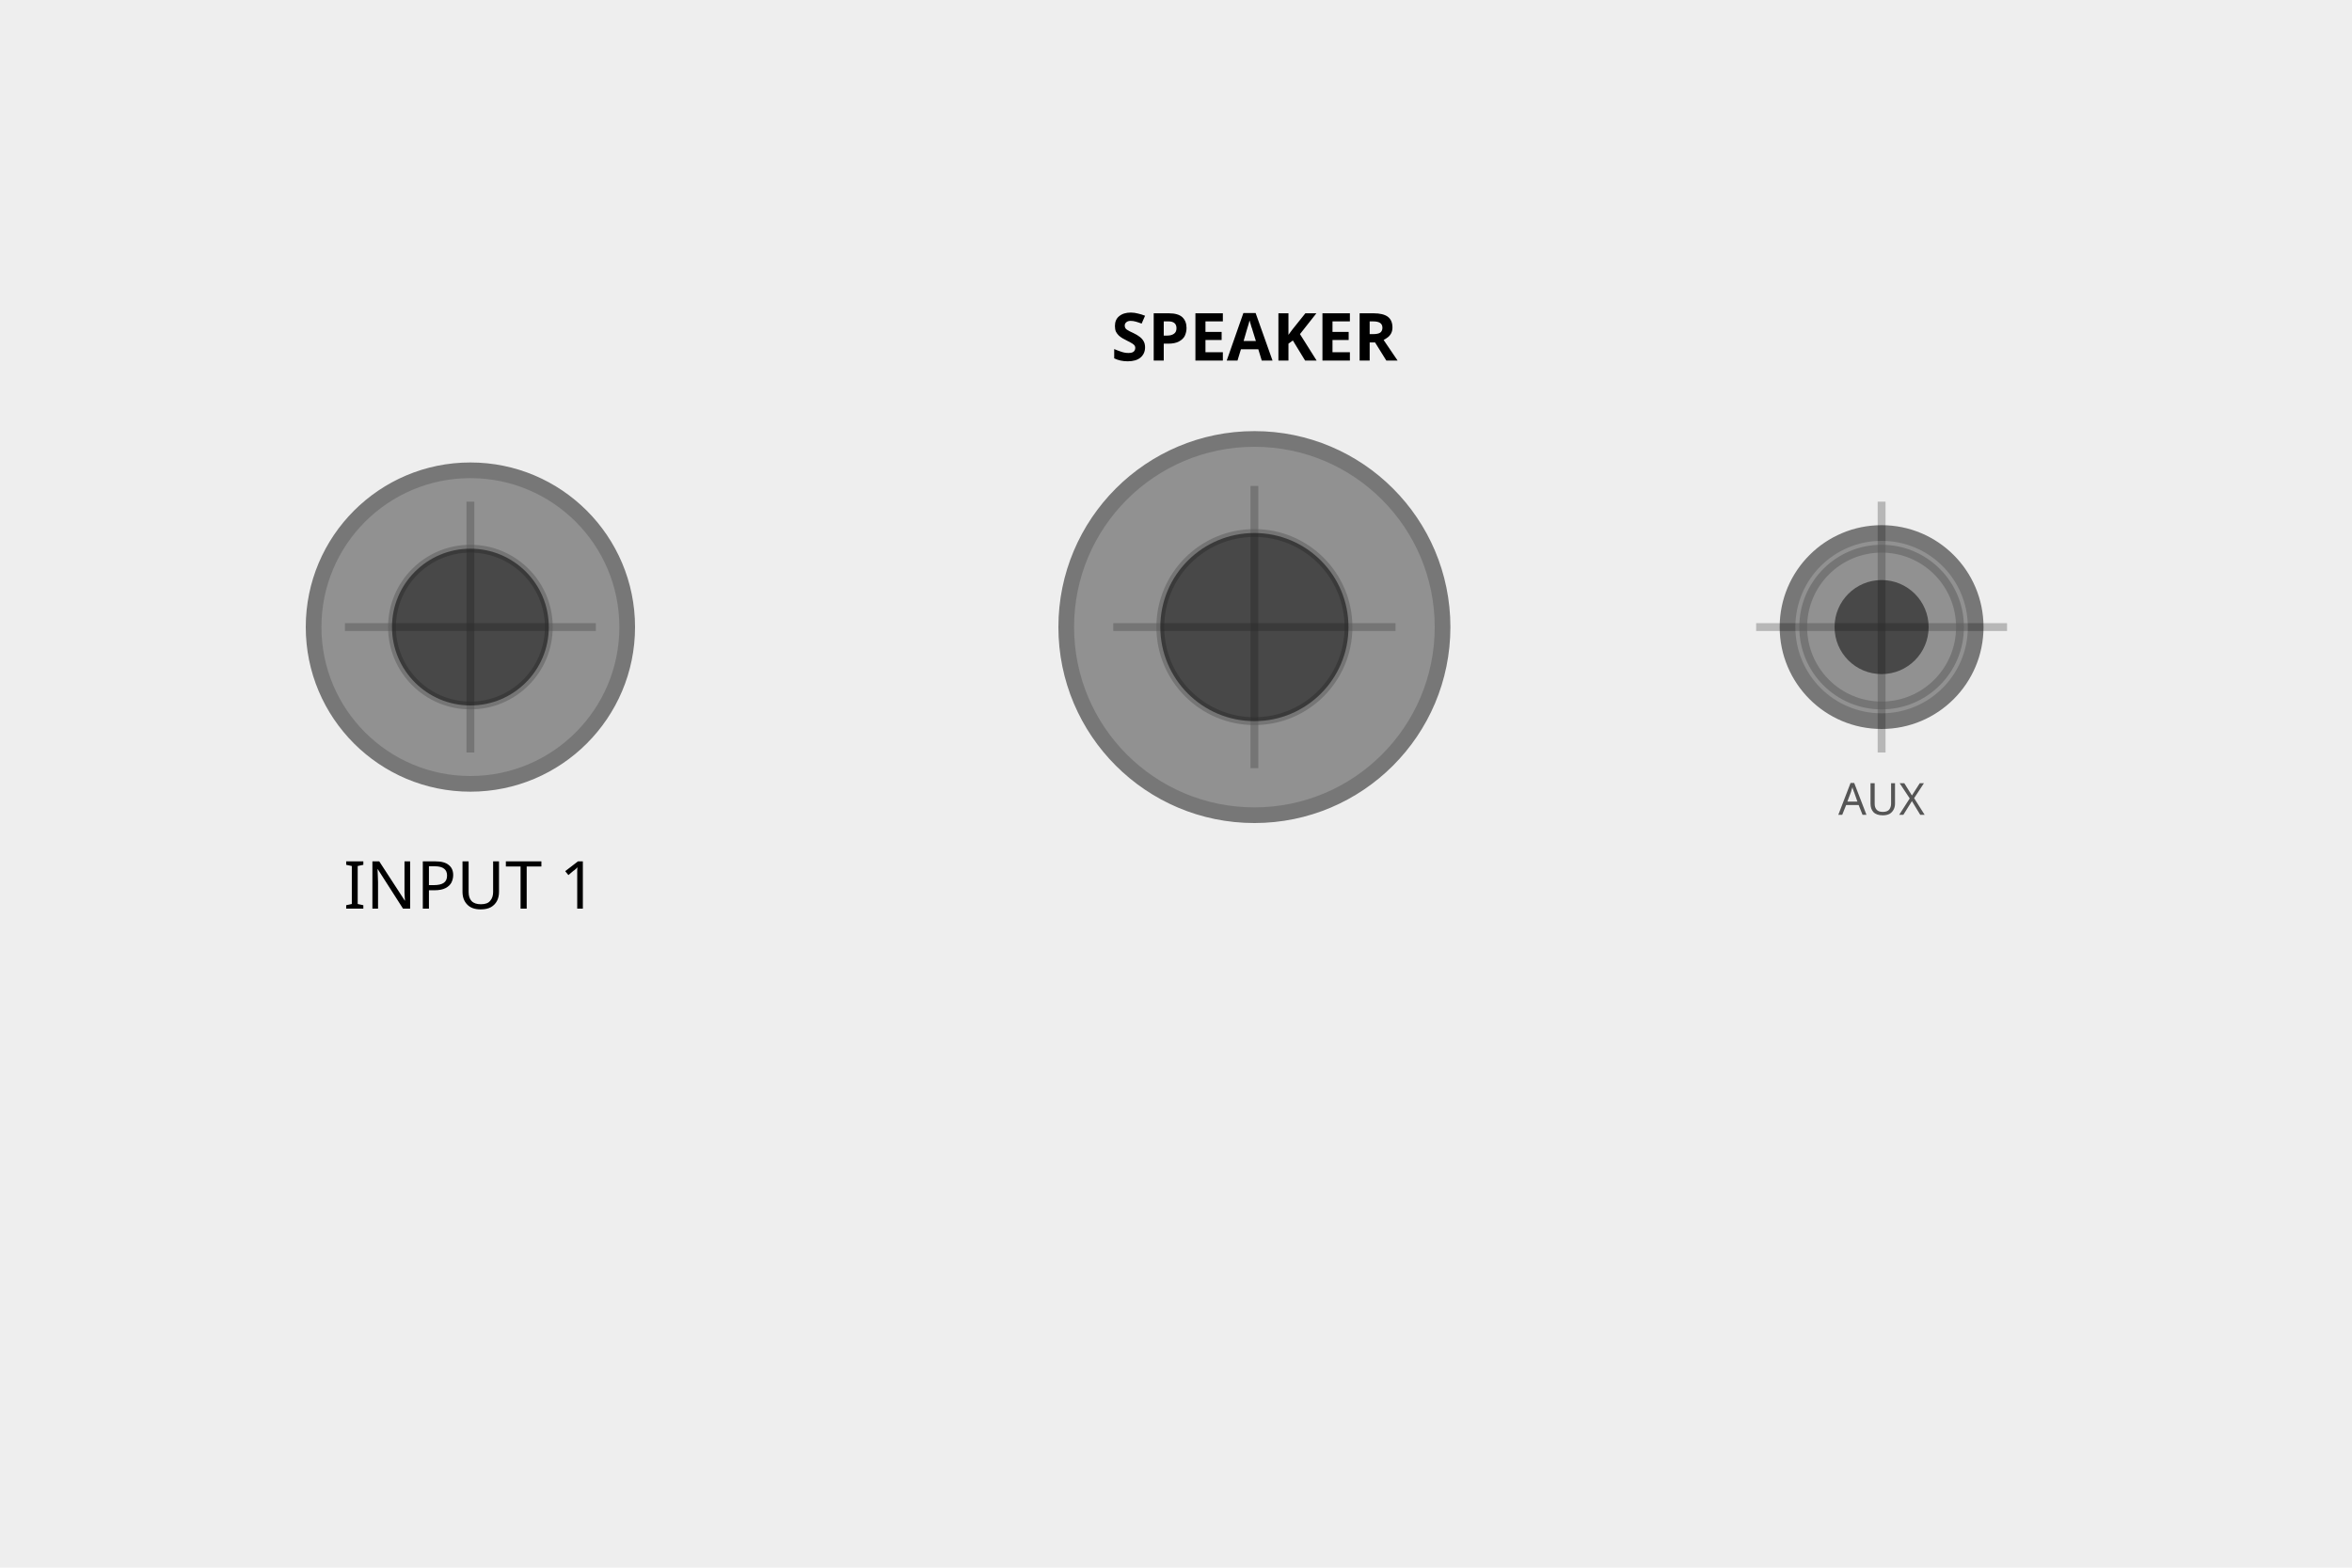
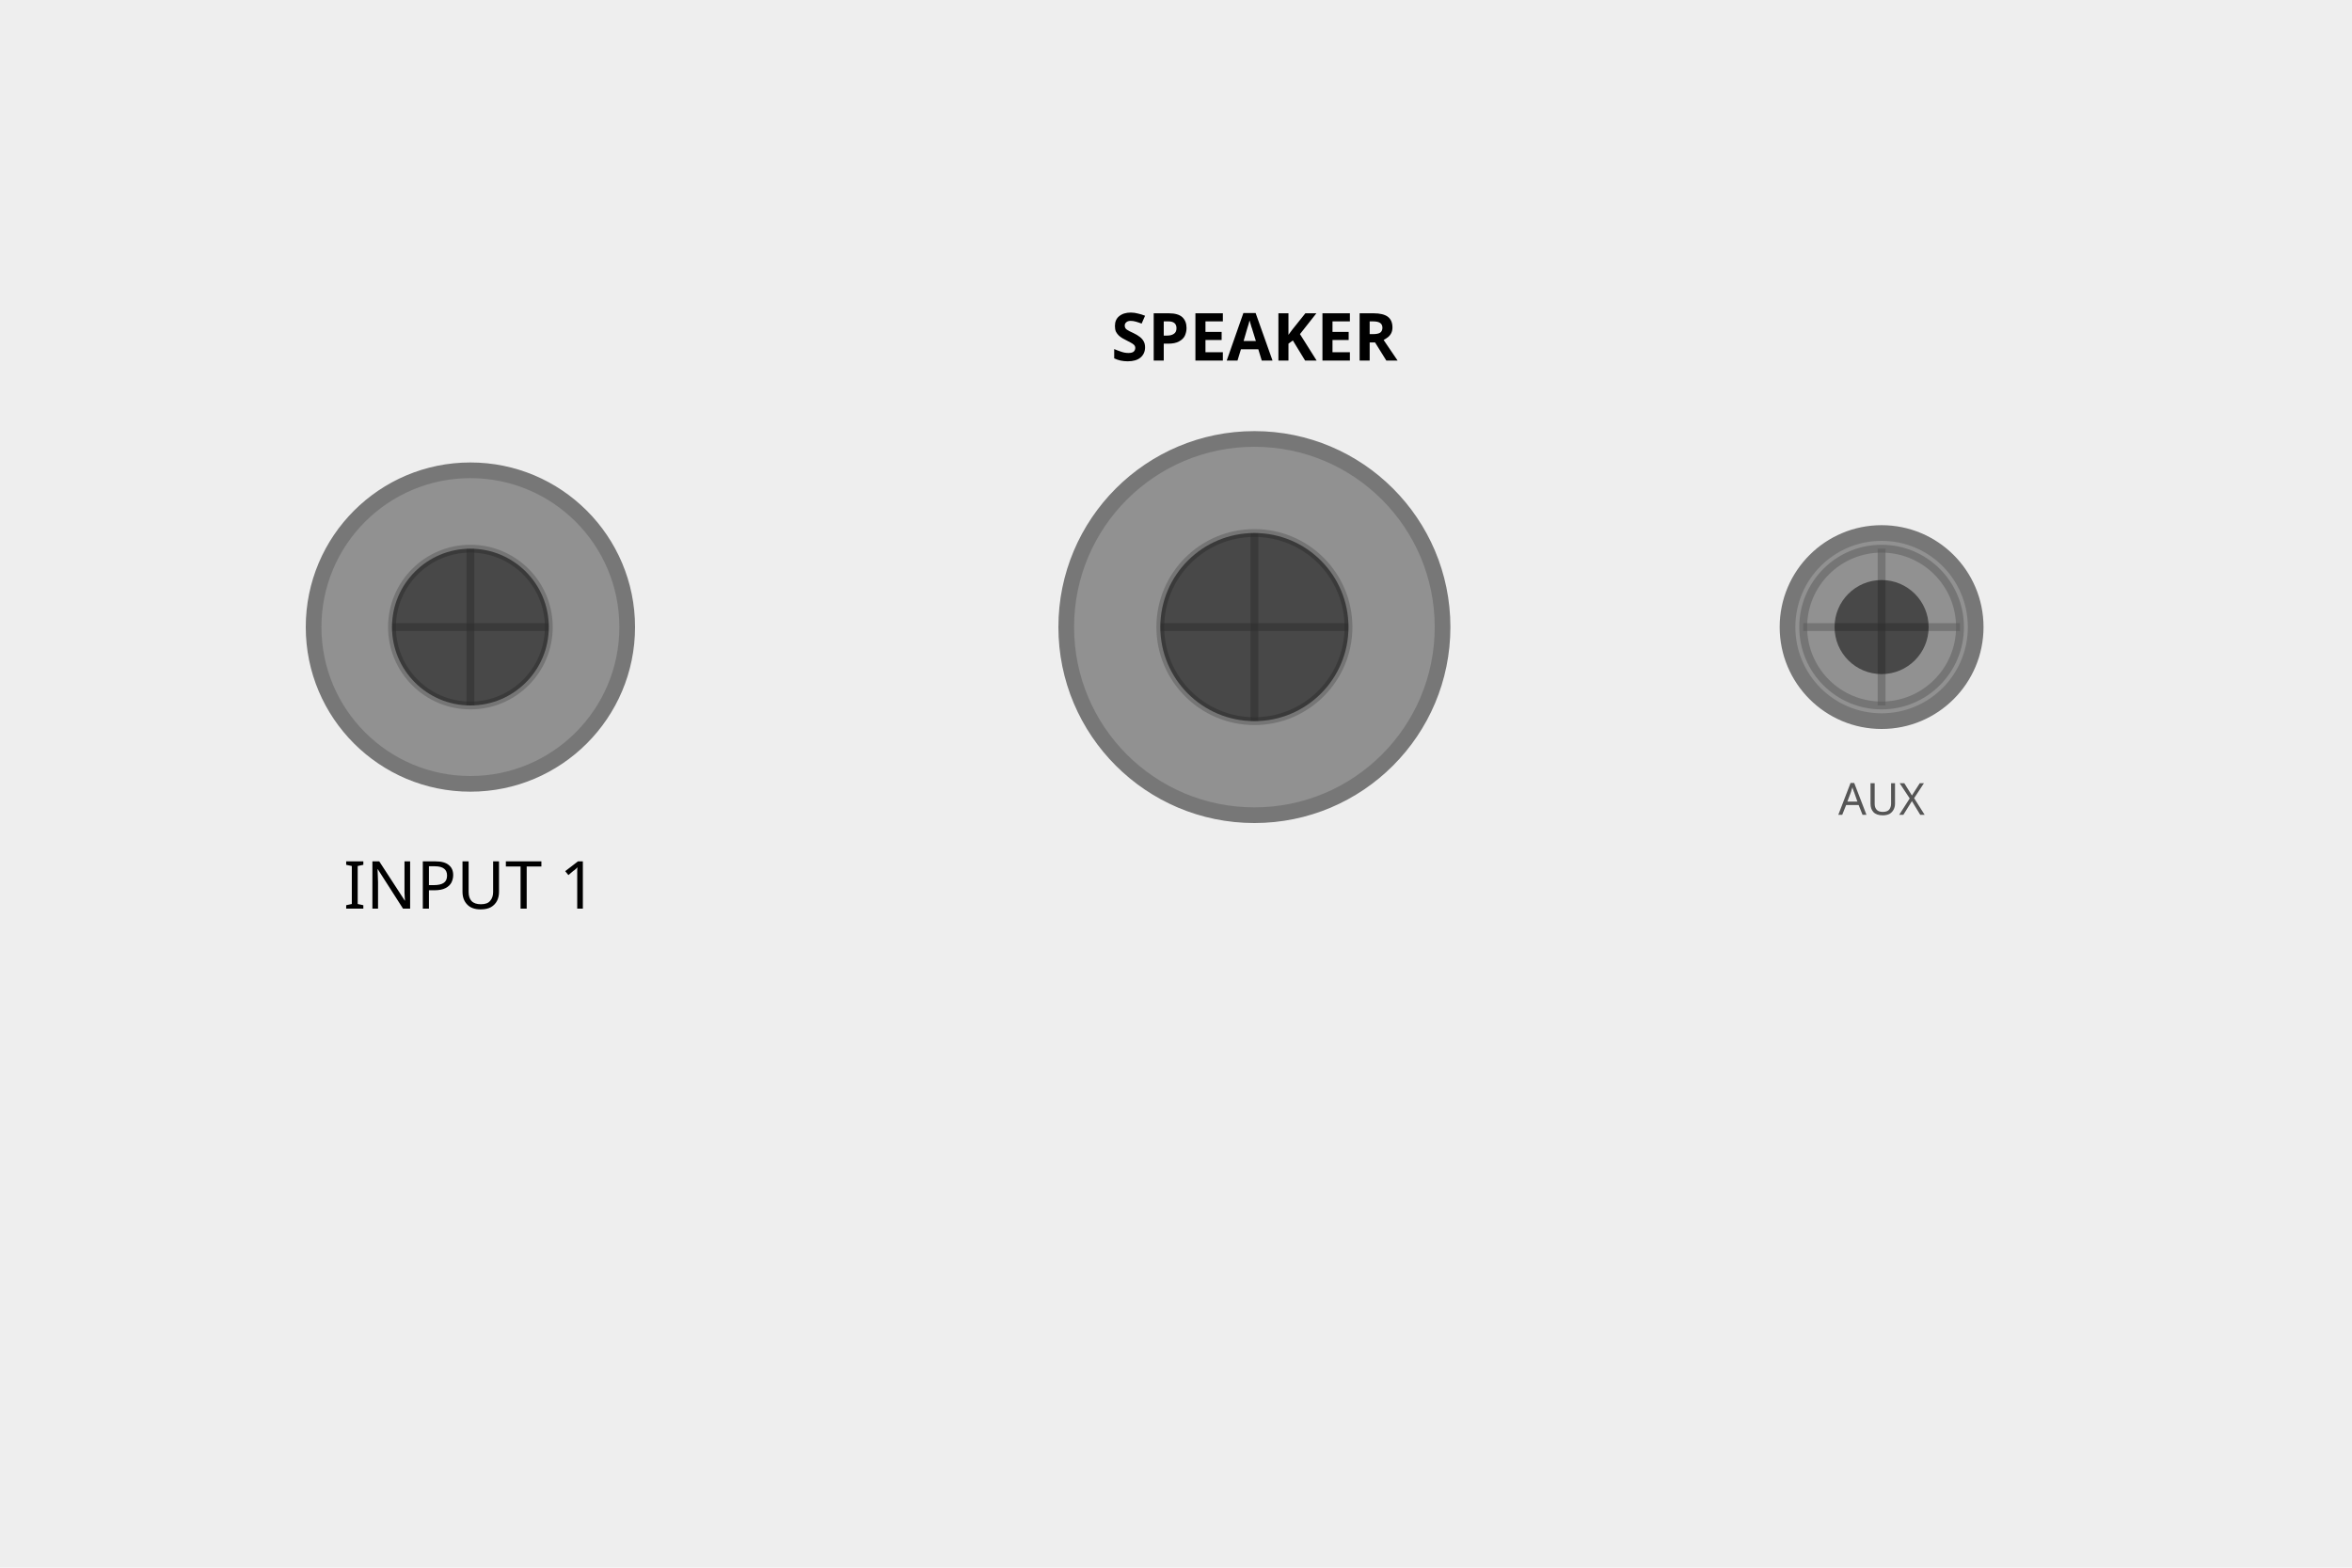
<svg xmlns="http://www.w3.org/2000/svg" baseProfile="full" height="100.0mm" version="1.1" viewBox="0 0 150.0 100.0" width="150.0mm">
  <defs />
  <rect fill="#eeeeee" height="100.0" width="150.0" x="0" y="0" />
  <circle cx="30.0" cy="40.0" fill="none" r="5.0" stroke="gray" stroke-opacity="0.5" stroke-width="0.5" />
-   <line stroke="gray" stroke-opacity="0.5" stroke-width="0.5" x1="22.0" x2="38.0" y1="40.0" y2="40.0" />
-   <line stroke="gray" stroke-opacity="0.5" stroke-width="0.5" x1="30.0" x2="30.0" y1="32.0" y2="48.0" />
+   <line stroke="gray" stroke-opacity="0.5" stroke-width="0.5" x1="25.0" x2="35.0" y1="40.0" y2="40.0" />
+   <line stroke="gray" stroke-opacity="0.5" stroke-width="0.5" x1="30.0" x2="30.0" y1="35.0" y2="45.0" />
  <circle cx="30.0" cy="40.0" fill="#333333" opacity="0.5" r="10.0" stroke="black" stroke-width="1" />
  <circle cx="30.0" cy="40.0" fill="black" opacity="0.5" r="5.0" />
  <text fill="black" font-family="sans-serif" font-size="4.233" font-weight="normal" text-anchor="middle" x="30.0" y="57.963">INPUT 1</text>
  <circle cx="80.0" cy="40.0" fill="none" r="6.0" stroke="gray" stroke-opacity="0.5" stroke-width="0.5" />
-   <line stroke="gray" stroke-opacity="0.5" stroke-width="0.5" x1="71.0" x2="89.0" y1="40.0" y2="40.0" />
-   <line stroke="gray" stroke-opacity="0.5" stroke-width="0.5" x1="80.0" x2="80.0" y1="31.0" y2="49.0" />
+   <line stroke="gray" stroke-opacity="0.5" stroke-width="0.5" x1="74.0" x2="86.0" y1="40.0" y2="40.0" />
+   <line stroke="gray" stroke-opacity="0.5" stroke-width="0.5" x1="80.0" x2="80.0" y1="34.0" y2="46.0" />
  <circle cx="80.0" cy="40.0" fill="#333333" opacity="0.5" r="12.0" stroke="black" stroke-width="1" />
  <circle cx="80.0" cy="40.0" fill="black" opacity="0.5" r="6.0" />
  <text fill="black" font-family="sans-serif" font-size="4.233" font-weight="bold" text-anchor="middle" x="80.0" y="23.0">SPEAKER</text>
  <circle cx="120.0" cy="40.0" fill="none" r="5.0" stroke="gray" stroke-opacity="0.5" stroke-width="0.5" />
-   <line stroke="gray" stroke-opacity="0.5" stroke-width="0.5" x1="112.0" x2="128.0" y1="40.0" y2="40.0" />
-   <line stroke="gray" stroke-opacity="0.5" stroke-width="0.5" x1="120.0" x2="120.0" y1="32.0" y2="48.0" />
+   <line stroke="gray" stroke-opacity="0.5" stroke-width="0.5" x1="115.0" x2="125.0" y1="40.0" y2="40.0" />
+   <line stroke="gray" stroke-opacity="0.5" stroke-width="0.5" x1="120.0" x2="120.0" y1="35.0" y2="45.0" />
  <circle cx="120.0" cy="40.0" fill="#333333" opacity="0.5" r="6.0" stroke="black" stroke-width="1" />
  <circle cx="120.0" cy="40.0" fill="black" opacity="0.5" r="3.0" />
  <text fill="#555555" font-family="sans-serif" font-size="2.822" font-weight="normal" text-anchor="middle" x="120.0" y="51.976">AUX</text>
</svg>
